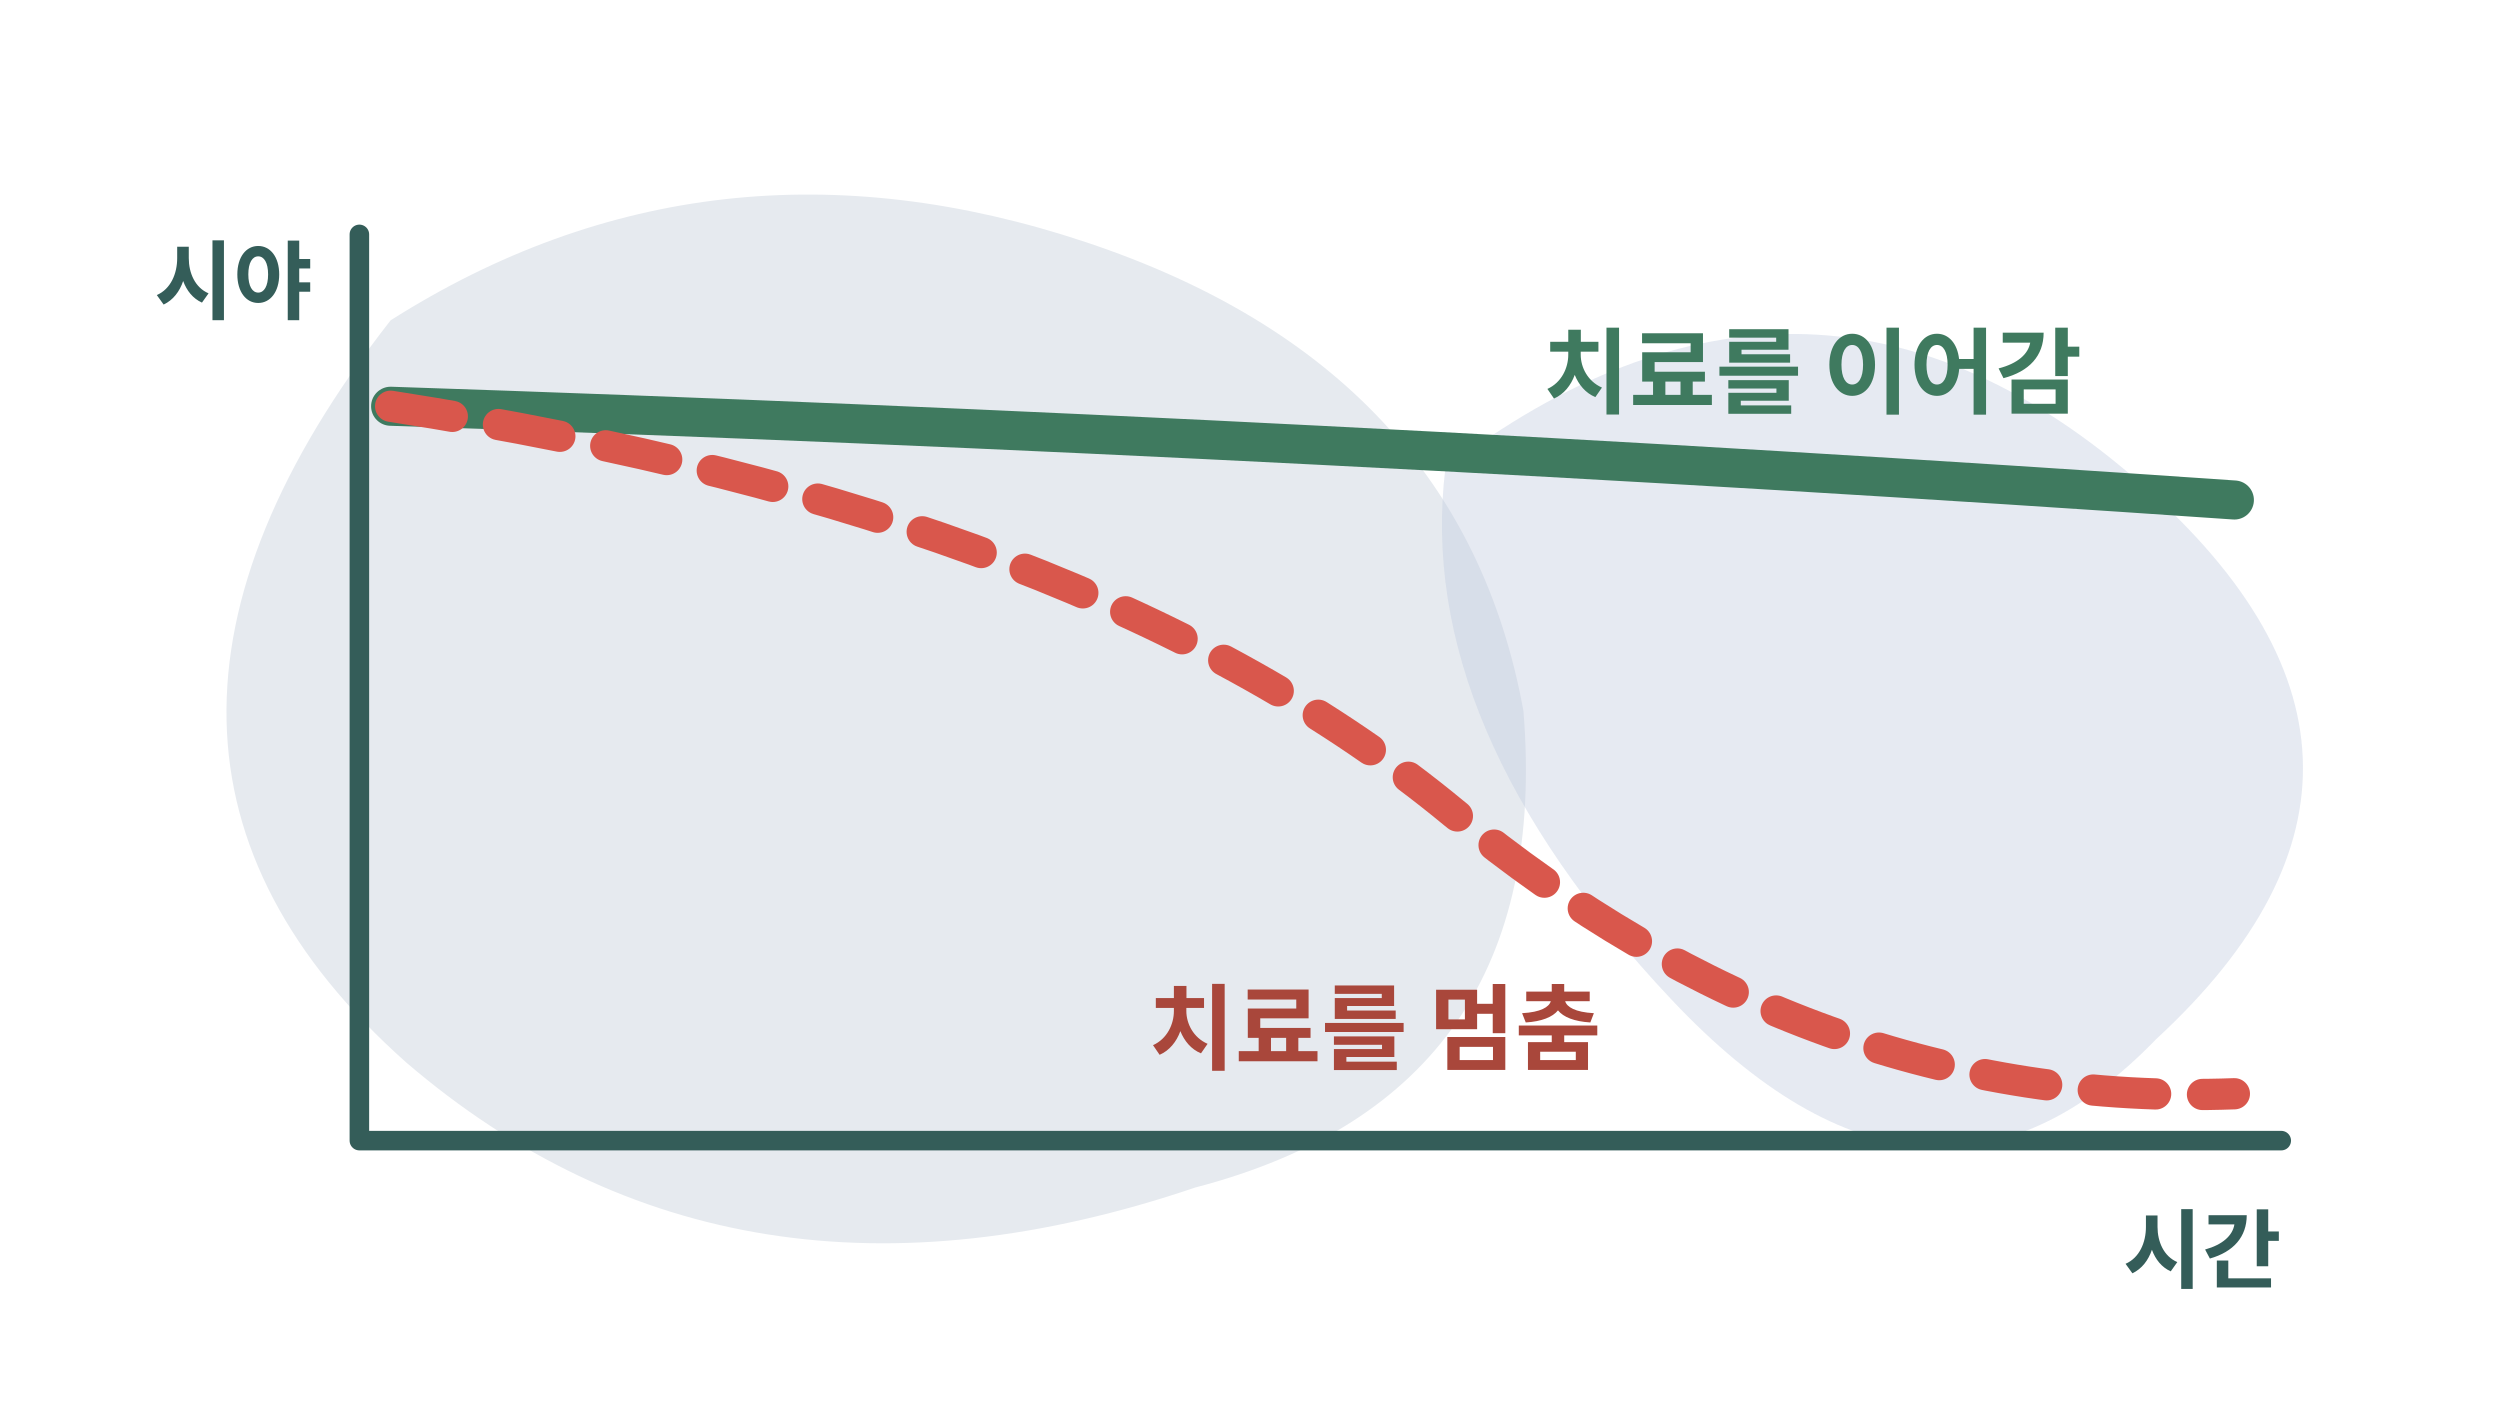
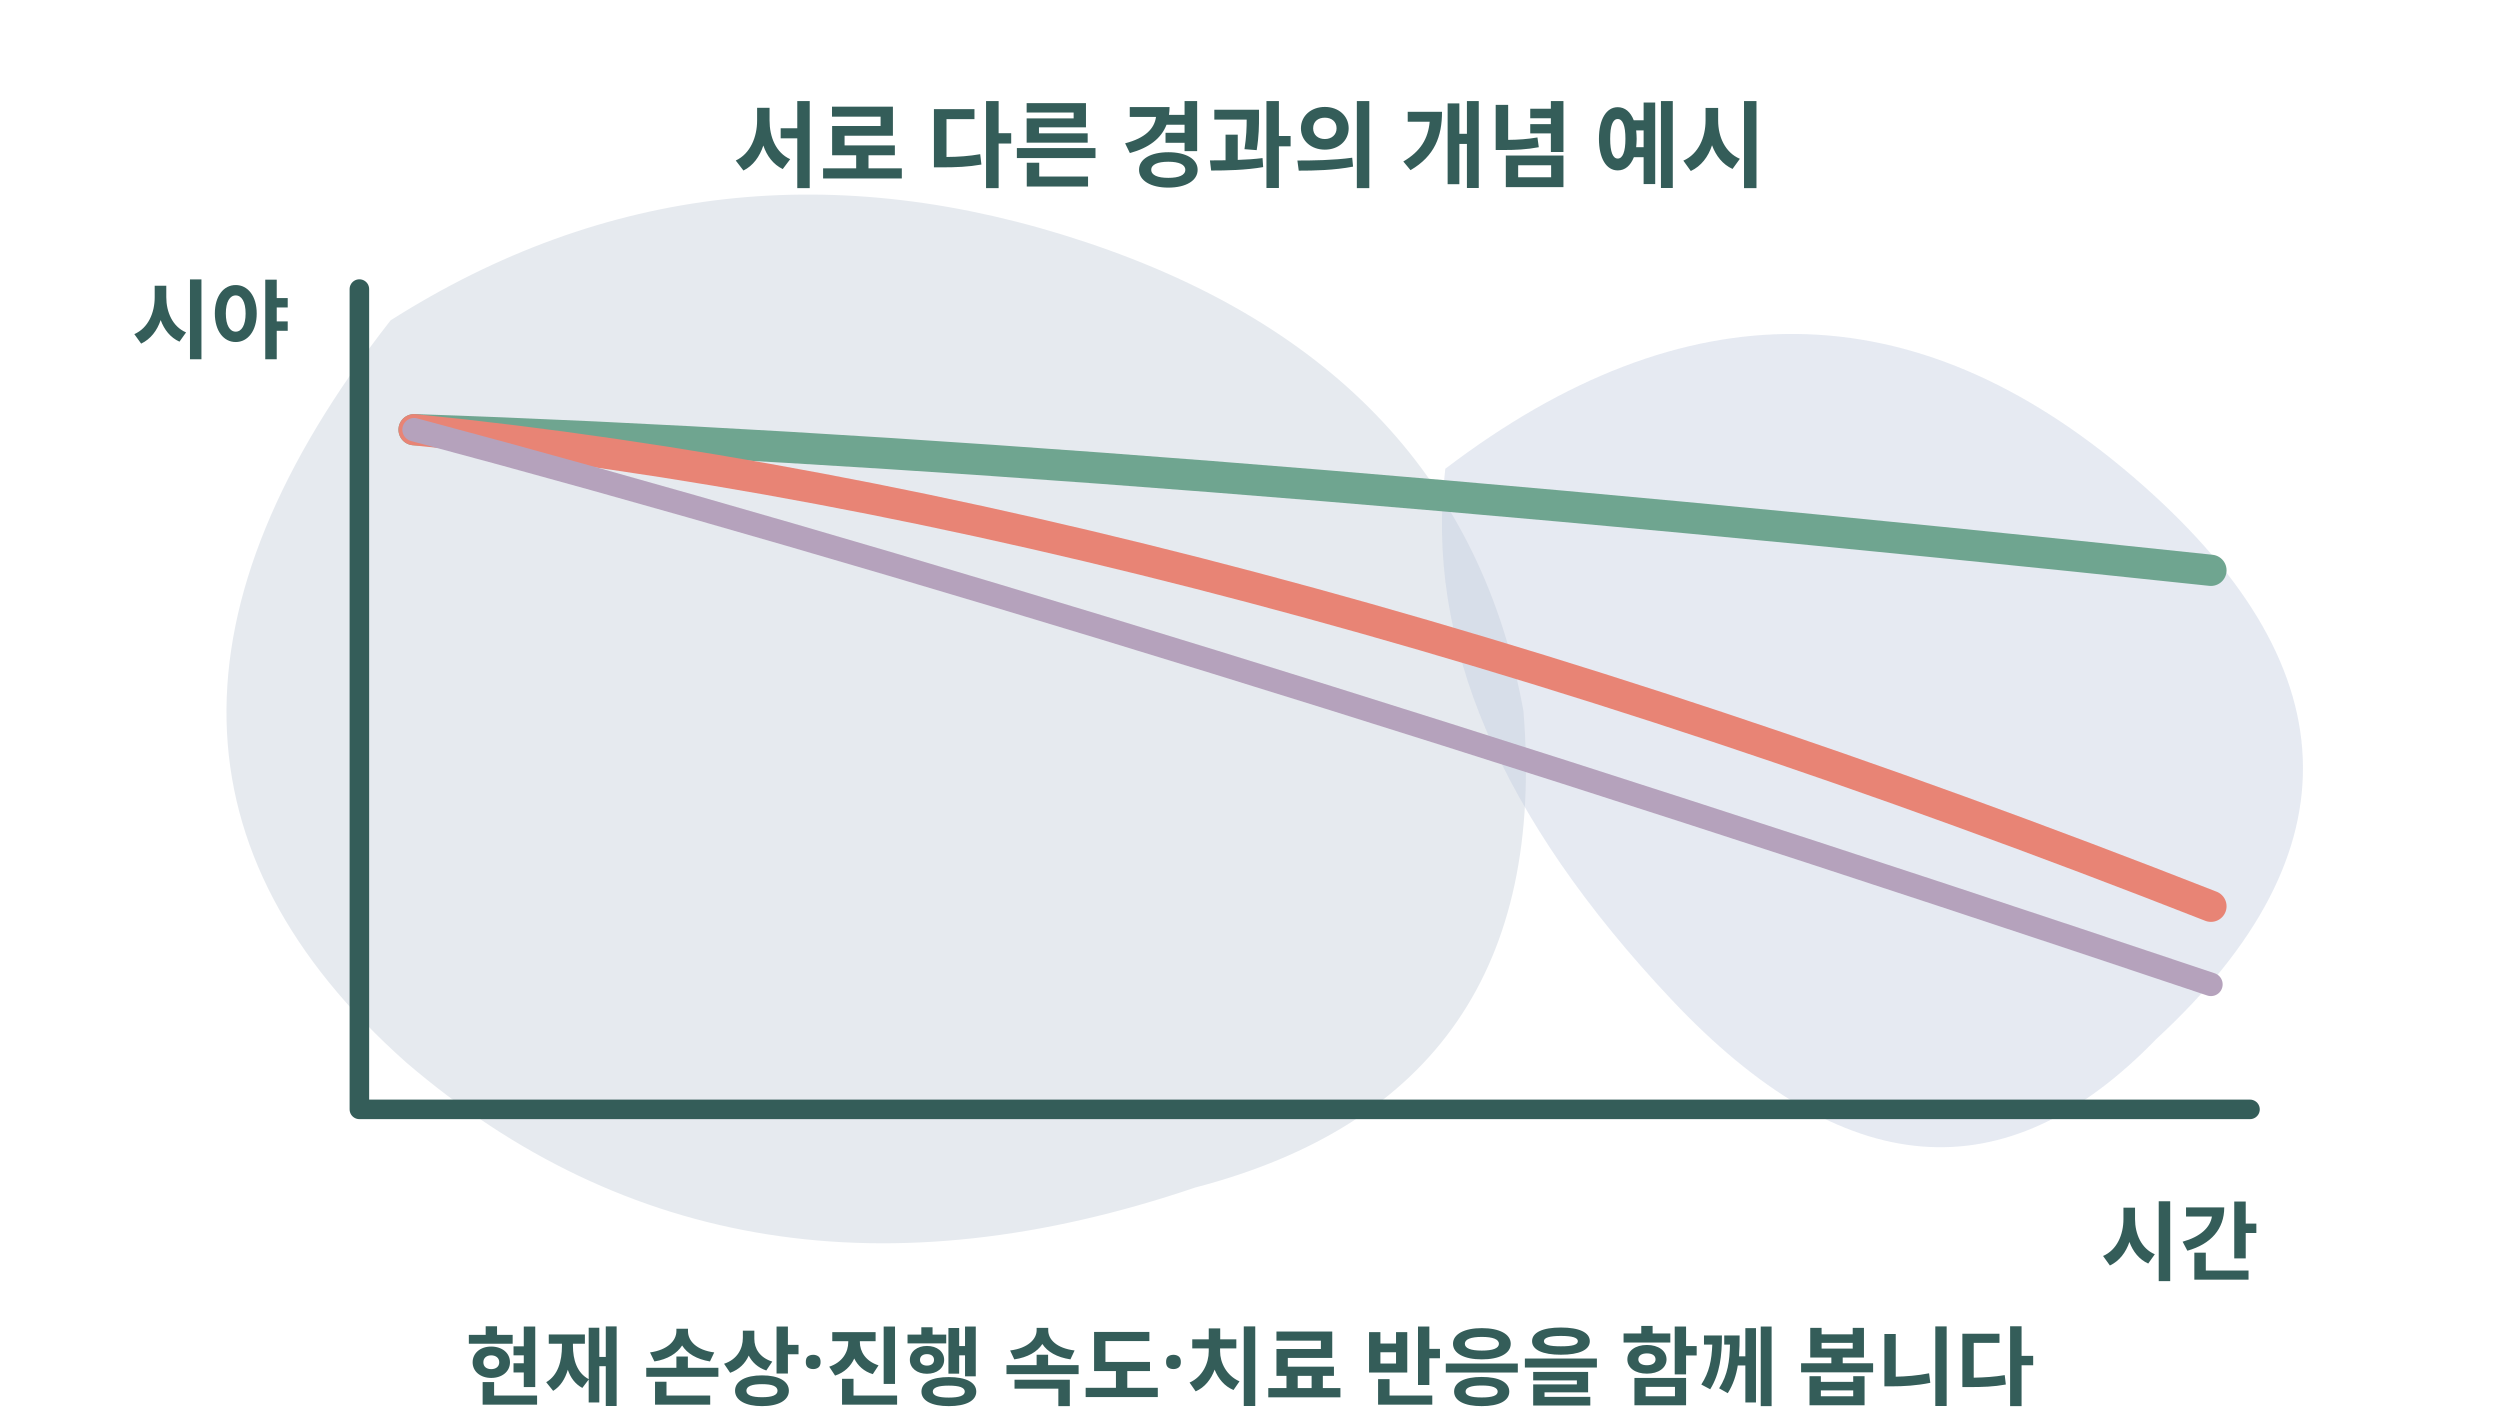
<svg xmlns="http://www.w3.org/2000/svg" viewBox="0 0 320 180" fill="none" stroke-linecap="round" stroke-linejoin="round">
  <path d="M50 41Q91 15 139 31t56 60q4 49-42 61-59 20-101-16Q7 96 50 41Z" fill="#e6eaeF" />
  <path d="M185 60q46-35 88 1t3 72q-29 30-62-5t-29-68Z" fill="#c3cde0" opacity=".42" />
-   <path d="M46 30V146H292" fill="none" stroke="#345d59" stroke-width="2.5" />
-   <text x="40" y="40" font-family="'Noto Sans KR','Apple SD Gothic Neo','Malgun Gothic',sans-serif" font-size="11" font-weight="700" fill="#345d59" text-anchor="end">시야</text>
-   <text x="292" y="164" font-family="'Noto Sans KR','Apple SD Gothic Neo','Malgun Gothic',sans-serif" font-size="11" font-weight="700" fill="#345d59" text-anchor="end">시간</text>
-   <path d="M50 52Q170 56 286 64" fill="none" stroke="#3f7a5f" stroke-width="5" />
-   <path d="M50 52Q140 66 186 104T286 140" fill="none" stroke="#d9574c" stroke-width="4" stroke-dasharray="8 6" />
-   <text x="232" y="52" font-family="'Noto Sans KR','Apple SD Gothic Neo','Malgun Gothic',sans-serif" font-size="12" font-weight="700" fill="#3f7a5f" text-anchor="middle">치료를 이어감</text>
-   <text x="176" y="136" font-family="'Noto Sans KR','Apple SD Gothic Neo','Malgun Gothic',sans-serif" font-size="12" font-weight="700" fill="#a9473b" text-anchor="middle">치료를 멈춤</text>
+   <path d="M46 37v105h242" fill="none" stroke="#345d59" stroke-width="2.5" />
+   <path d="M53 55q89 3 230 18" fill="none" stroke="#6fa590" stroke-width="4" />
+   <path d="M53 55q100 10 230 61" fill="none" stroke="#e88475" stroke-width="4" />
+   <path d="M53 55q90 24 230 71" fill="none" stroke="#b5a2bc" stroke-width="3" />
+   <text x="27" y="45" text-anchor="middle" font-family="'Noto Sans KR','Malgun Gothic',sans-serif" font-size="11" font-weight="700" fill="#345d59">시야</text>
+   <text x="279" y="163" text-anchor="middle" font-family="'Noto Sans KR','Malgun Gothic',sans-serif" font-size="11" font-weight="700" fill="#345d59">시간</text>
+   <text x="160" y="23" text-anchor="middle" font-family="'Noto Sans KR','Malgun Gothic',sans-serif" font-size="12" font-weight="700" fill="#345d59">서로 다른 경과의 개념 예시</text>
+   <text x="160" y="179" text-anchor="middle" font-family="'Noto Sans KR','Malgun Gothic',sans-serif" font-size="11" font-weight="700" fill="#345d59">현재 손상·진행 속도·치료 반응을 함께 봅니다</text>
</svg>
